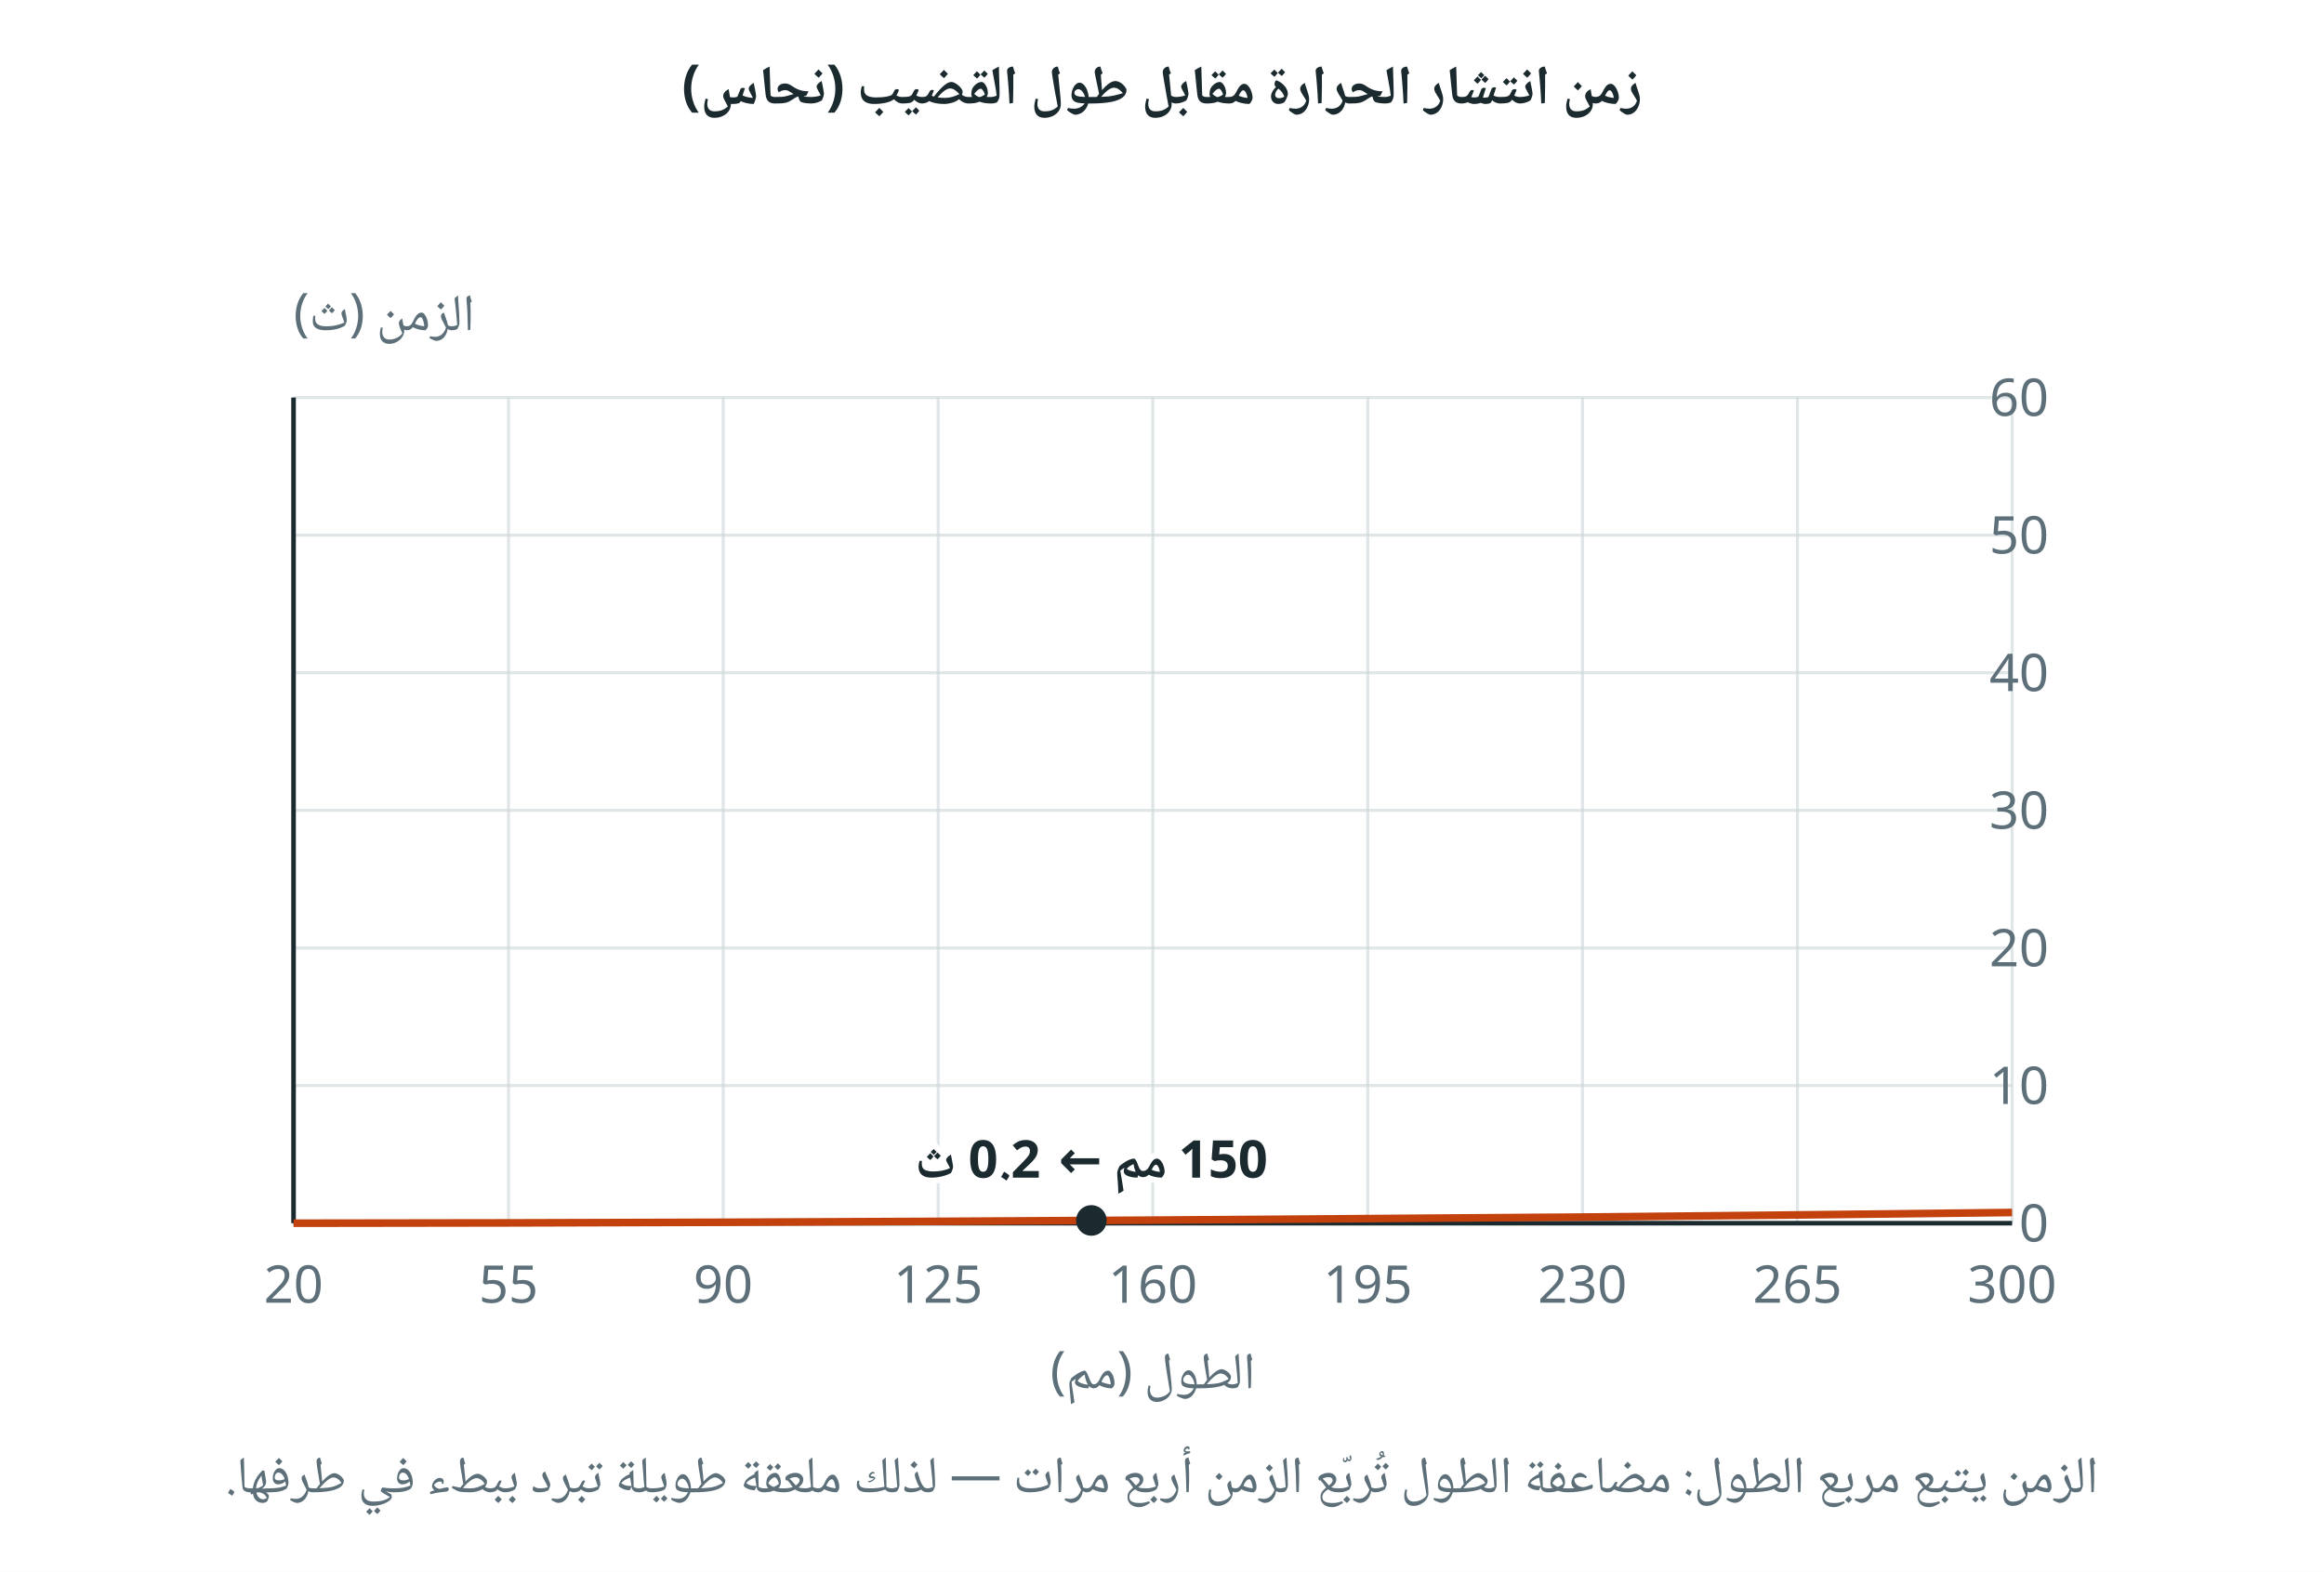
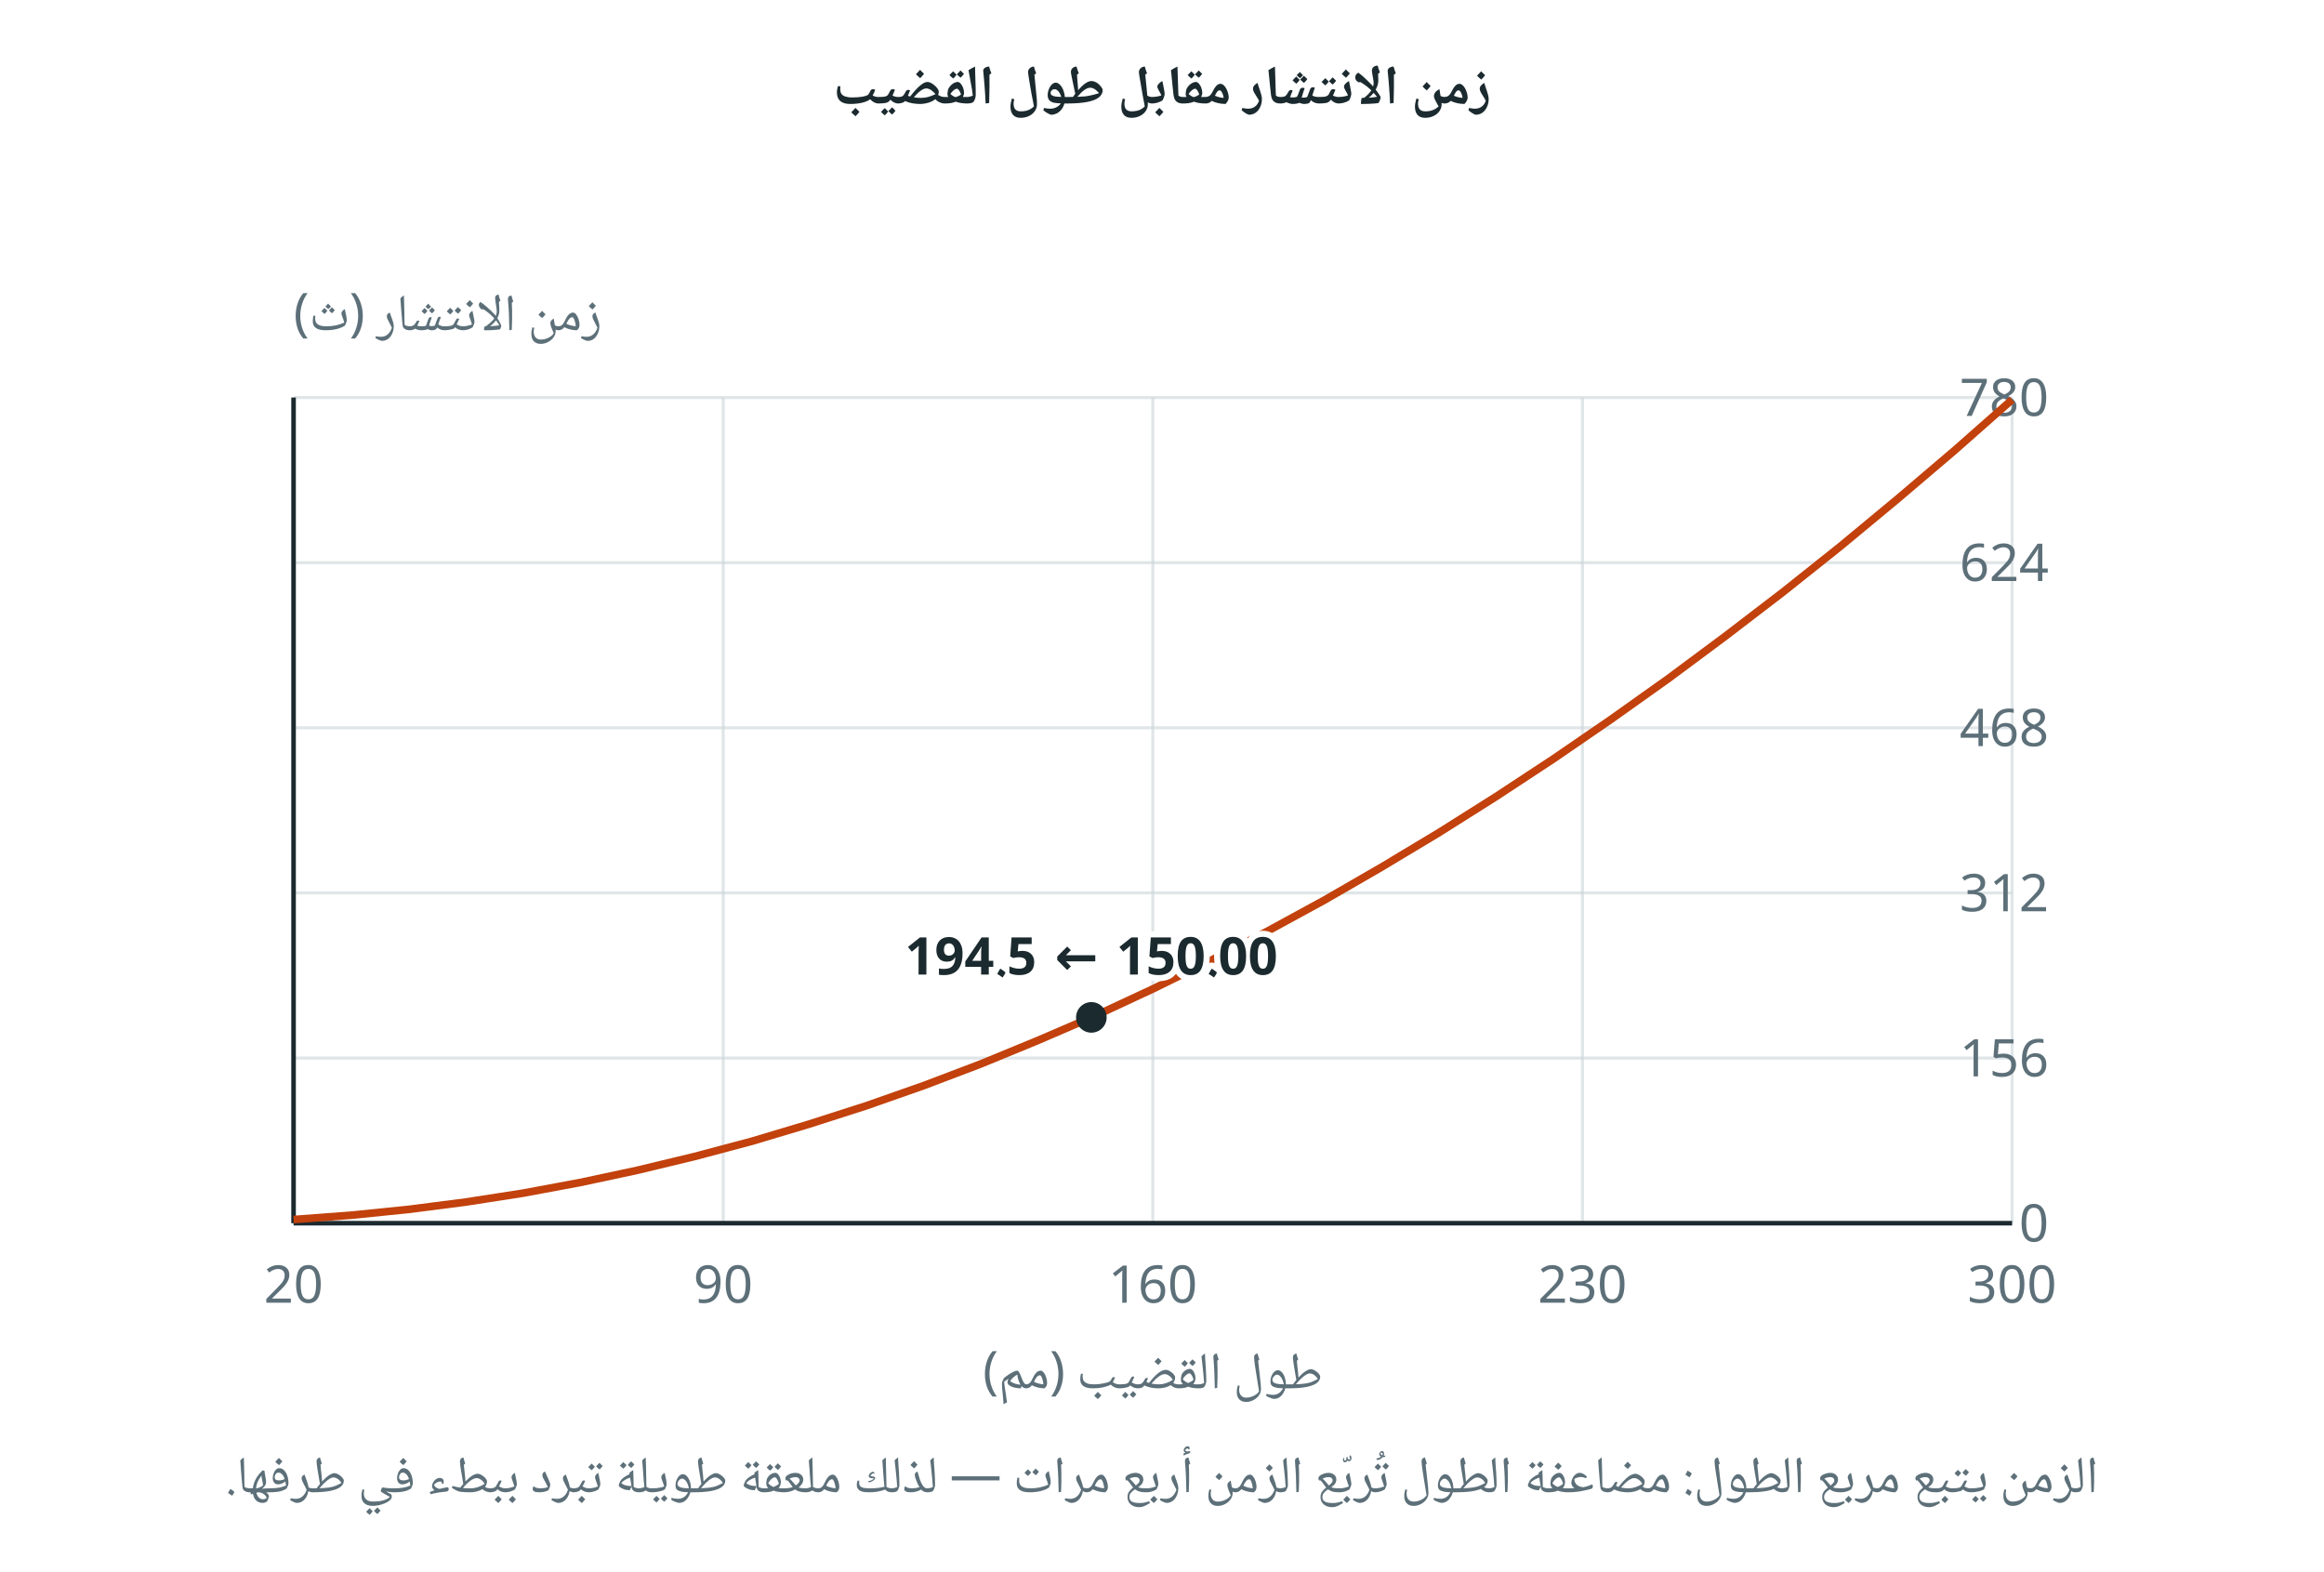
<svg xmlns="http://www.w3.org/2000/svg" width="760" height="514" viewBox="0 0 760 514" role="img" aria-labelledby="t">
  <rect width="760" height="514" fill="#ffffff" />
  <g font-family="'Segoe UI', 'Noto Naskh Arabic', system-ui, sans-serif" direction="rtl">
-     <text x="380" y="34" font-size="18" font-weight="700" fill="#1b2a2f" text-anchor="middle">زمن انتشار الحرارة مقابل طول القضيب (نحاس)</text>
+     <text x="380" y="34" font-size="18" font-weight="700" fill="#1b2a2f" text-anchor="middle">زمن الانتشار مقابل طول القضيب</text>
    <line x1="96" y1="130" x2="96" y2="400" stroke="#cbd5d9" stroke-width="1" stroke-opacity="0.6" />
    <text x="96" y="426" font-size="17" font-weight="400" fill="#5d7079" text-anchor="middle">20</text>
-     <line x1="166.3" y1="130" x2="166.3" y2="400" stroke="#cbd5d9" stroke-width="1" stroke-opacity="0.6" />
-     <text x="166.3" y="426" font-size="17" font-weight="400" fill="#5d7079" text-anchor="middle">55</text>
    <line x1="236.5" y1="130" x2="236.5" y2="400" stroke="#cbd5d9" stroke-width="1" stroke-opacity="0.6" />
    <text x="236.5" y="426" font-size="17" font-weight="400" fill="#5d7079" text-anchor="middle">90</text>
-     <line x1="306.8" y1="130" x2="306.8" y2="400" stroke="#cbd5d9" stroke-width="1" stroke-opacity="0.6" />
-     <text x="306.8" y="426" font-size="17" font-weight="400" fill="#5d7079" text-anchor="middle">125</text>
    <line x1="377" y1="130" x2="377" y2="400" stroke="#cbd5d9" stroke-width="1" stroke-opacity="0.6" />
    <text x="377" y="426" font-size="17" font-weight="400" fill="#5d7079" text-anchor="middle">160</text>
-     <line x1="447.3" y1="130" x2="447.3" y2="400" stroke="#cbd5d9" stroke-width="1" stroke-opacity="0.6" />
-     <text x="447.3" y="426" font-size="17" font-weight="400" fill="#5d7079" text-anchor="middle">195</text>
    <line x1="517.5" y1="130" x2="517.5" y2="400" stroke="#cbd5d9" stroke-width="1" stroke-opacity="0.6" />
    <text x="517.5" y="426" font-size="17" font-weight="400" fill="#5d7079" text-anchor="middle">230</text>
-     <line x1="587.8" y1="130" x2="587.8" y2="400" stroke="#cbd5d9" stroke-width="1" stroke-opacity="0.6" />
-     <text x="587.8" y="426" font-size="17" font-weight="400" fill="#5d7079" text-anchor="middle">265</text>
    <line x1="658" y1="130" x2="658" y2="400" stroke="#cbd5d9" stroke-width="1" stroke-opacity="0.6" />
    <text x="658" y="426" font-size="17" font-weight="400" fill="#5d7079" text-anchor="middle">300</text>
    <line x1="96" y1="400" x2="658" y2="400" stroke="#cbd5d9" stroke-width="1" stroke-opacity="0.6" />
    <text x="670" y="406" font-size="17" font-weight="400" fill="#5d7079" text-anchor="start">0</text>
-     <line x1="96" y1="355" x2="658" y2="355" stroke="#cbd5d9" stroke-width="1" stroke-opacity="0.6" />
-     <text x="670" y="361" font-size="17" font-weight="400" fill="#5d7079" text-anchor="start">10</text>
-     <line x1="96" y1="310" x2="658" y2="310" stroke="#cbd5d9" stroke-width="1" stroke-opacity="0.6" />
-     <text x="670" y="316" font-size="17" font-weight="400" fill="#5d7079" text-anchor="start">20</text>
-     <line x1="96" y1="265" x2="658" y2="265" stroke="#cbd5d9" stroke-width="1" stroke-opacity="0.6" />
-     <text x="670" y="271" font-size="17" font-weight="400" fill="#5d7079" text-anchor="start">30</text>
-     <line x1="96" y1="220" x2="658" y2="220" stroke="#cbd5d9" stroke-width="1" stroke-opacity="0.6" />
-     <text x="670" y="226" font-size="17" font-weight="400" fill="#5d7079" text-anchor="start">40</text>
-     <line x1="96" y1="175" x2="658" y2="175" stroke="#cbd5d9" stroke-width="1" stroke-opacity="0.6" />
-     <text x="670" y="181" font-size="17" font-weight="400" fill="#5d7079" text-anchor="start">50</text>
+     <line x1="96" y1="346" x2="658" y2="346" stroke="#cbd5d9" stroke-width="1" stroke-opacity="0.6" />
+     <text x="670" y="352" font-size="17" font-weight="400" fill="#5d7079" text-anchor="start">156</text>
+     <line x1="96" y1="292" x2="658" y2="292" stroke="#cbd5d9" stroke-width="1" stroke-opacity="0.6" />
+     <text x="670" y="298" font-size="17" font-weight="400" fill="#5d7079" text-anchor="start">312</text>
+     <line x1="96" y1="238" x2="658" y2="238" stroke="#cbd5d9" stroke-width="1" stroke-opacity="0.6" />
+     <text x="670" y="244" font-size="17" font-weight="400" fill="#5d7079" text-anchor="start">468</text>
+     <line x1="96" y1="184" x2="658" y2="184" stroke="#cbd5d9" stroke-width="1" stroke-opacity="0.6" />
+     <text x="670" y="190" font-size="17" font-weight="400" fill="#5d7079" text-anchor="start">624</text>
    <line x1="96" y1="130" x2="658" y2="130" stroke="#cbd5d9" stroke-width="1" stroke-opacity="0.6" />
-     <text x="670" y="136" font-size="17" font-weight="400" fill="#5d7079" text-anchor="start">60</text>
+     <text x="670" y="136" font-size="17" font-weight="400" fill="#5d7079" text-anchor="start">780</text>
    <line x1="96" y1="130" x2="96" y2="400" stroke="#1b2a2f" stroke-width="1.5" />
    <line x1="96" y1="400" x2="658" y2="400" stroke="#1b2a2f" stroke-width="1.5" />
-     <path d="M96,400 L166.3,399.9 L236.5,399.7 L306.8,399.4 L377,399 L447.3,398.5 L517.5,398 L587.8,397.3 L658,396.5" fill="none" stroke="#c2410c" stroke-width="2.5" stroke-linejoin="round" />
-     <circle cx="356.9" cy="399.1" r="5" fill="#1b2a2f" />
-     <text x="356.9" y="385.1" font-size="17" font-weight="700" fill="#1b2a2f" text-anchor="middle" stroke="#ffffff" stroke-width="4" stroke-linejoin="round" paint-order="stroke">150 مم ← 0.2 ث</text>
-     <text x="377" y="454" font-size="17" font-weight="400" fill="#5d7079" text-anchor="middle">الطول (مم)</text>
-     <text x="96" y="108" font-size="17" font-weight="400" fill="#5d7079" text-anchor="start" direction="ltr">الزمن (ث)</text>
+     <path d="M96,398.8 L114.7,397.4 L133.5,395.5 L152.2,393.1 L170.9,390.2 L189.7,386.7 L208.4,382.7 L227.1,378.2 L245.9,373.2 L264.6,367.6 L283.3,361.6 L302.1,355 L320.8,347.9 L339.5,340.2 L358.3,332.1 L377,323.4 L395.7,314.2 L414.5,304.5 L433.2,294.3 L451.9,283.5 L470.7,272.2 L489.4,260.4 L508.1,248.1 L526.9,235.2 L545.6,221.9 L564.3,208 L583.1,193.6 L601.8,178.7 L620.5,163.2 L639.3,147.2 L658,130.7" fill="none" stroke="#c2410c" stroke-width="2.5" stroke-linejoin="round" />
+     <circle cx="356.9" cy="332.7" r="5" fill="#1b2a2f" />
+     <text x="356.9" y="318.7" font-size="17" font-weight="700" fill="#1b2a2f" text-anchor="middle" stroke="#ffffff" stroke-width="4" stroke-linejoin="round" paint-order="stroke">150.00 ← 194.5</text>
+     <text x="377" y="454" font-size="17" font-weight="400" fill="#5d7079" text-anchor="middle">طول القضيب (مم)</text>
+     <text x="96" y="108" font-size="17" font-weight="400" fill="#5d7079" text-anchor="start" direction="ltr">زمن الانتشار (ث)</text>
    <text x="380" y="488" font-size="17" font-weight="400" fill="#5d7079" text-anchor="middle">الزمن يتبع مربع الطول: مضاعفة الطول تُربّع الزمن أربع مرات — لذلك ملعقة طويلة تبرد ببطء في طرفها.</text>
  </g>
</svg>
